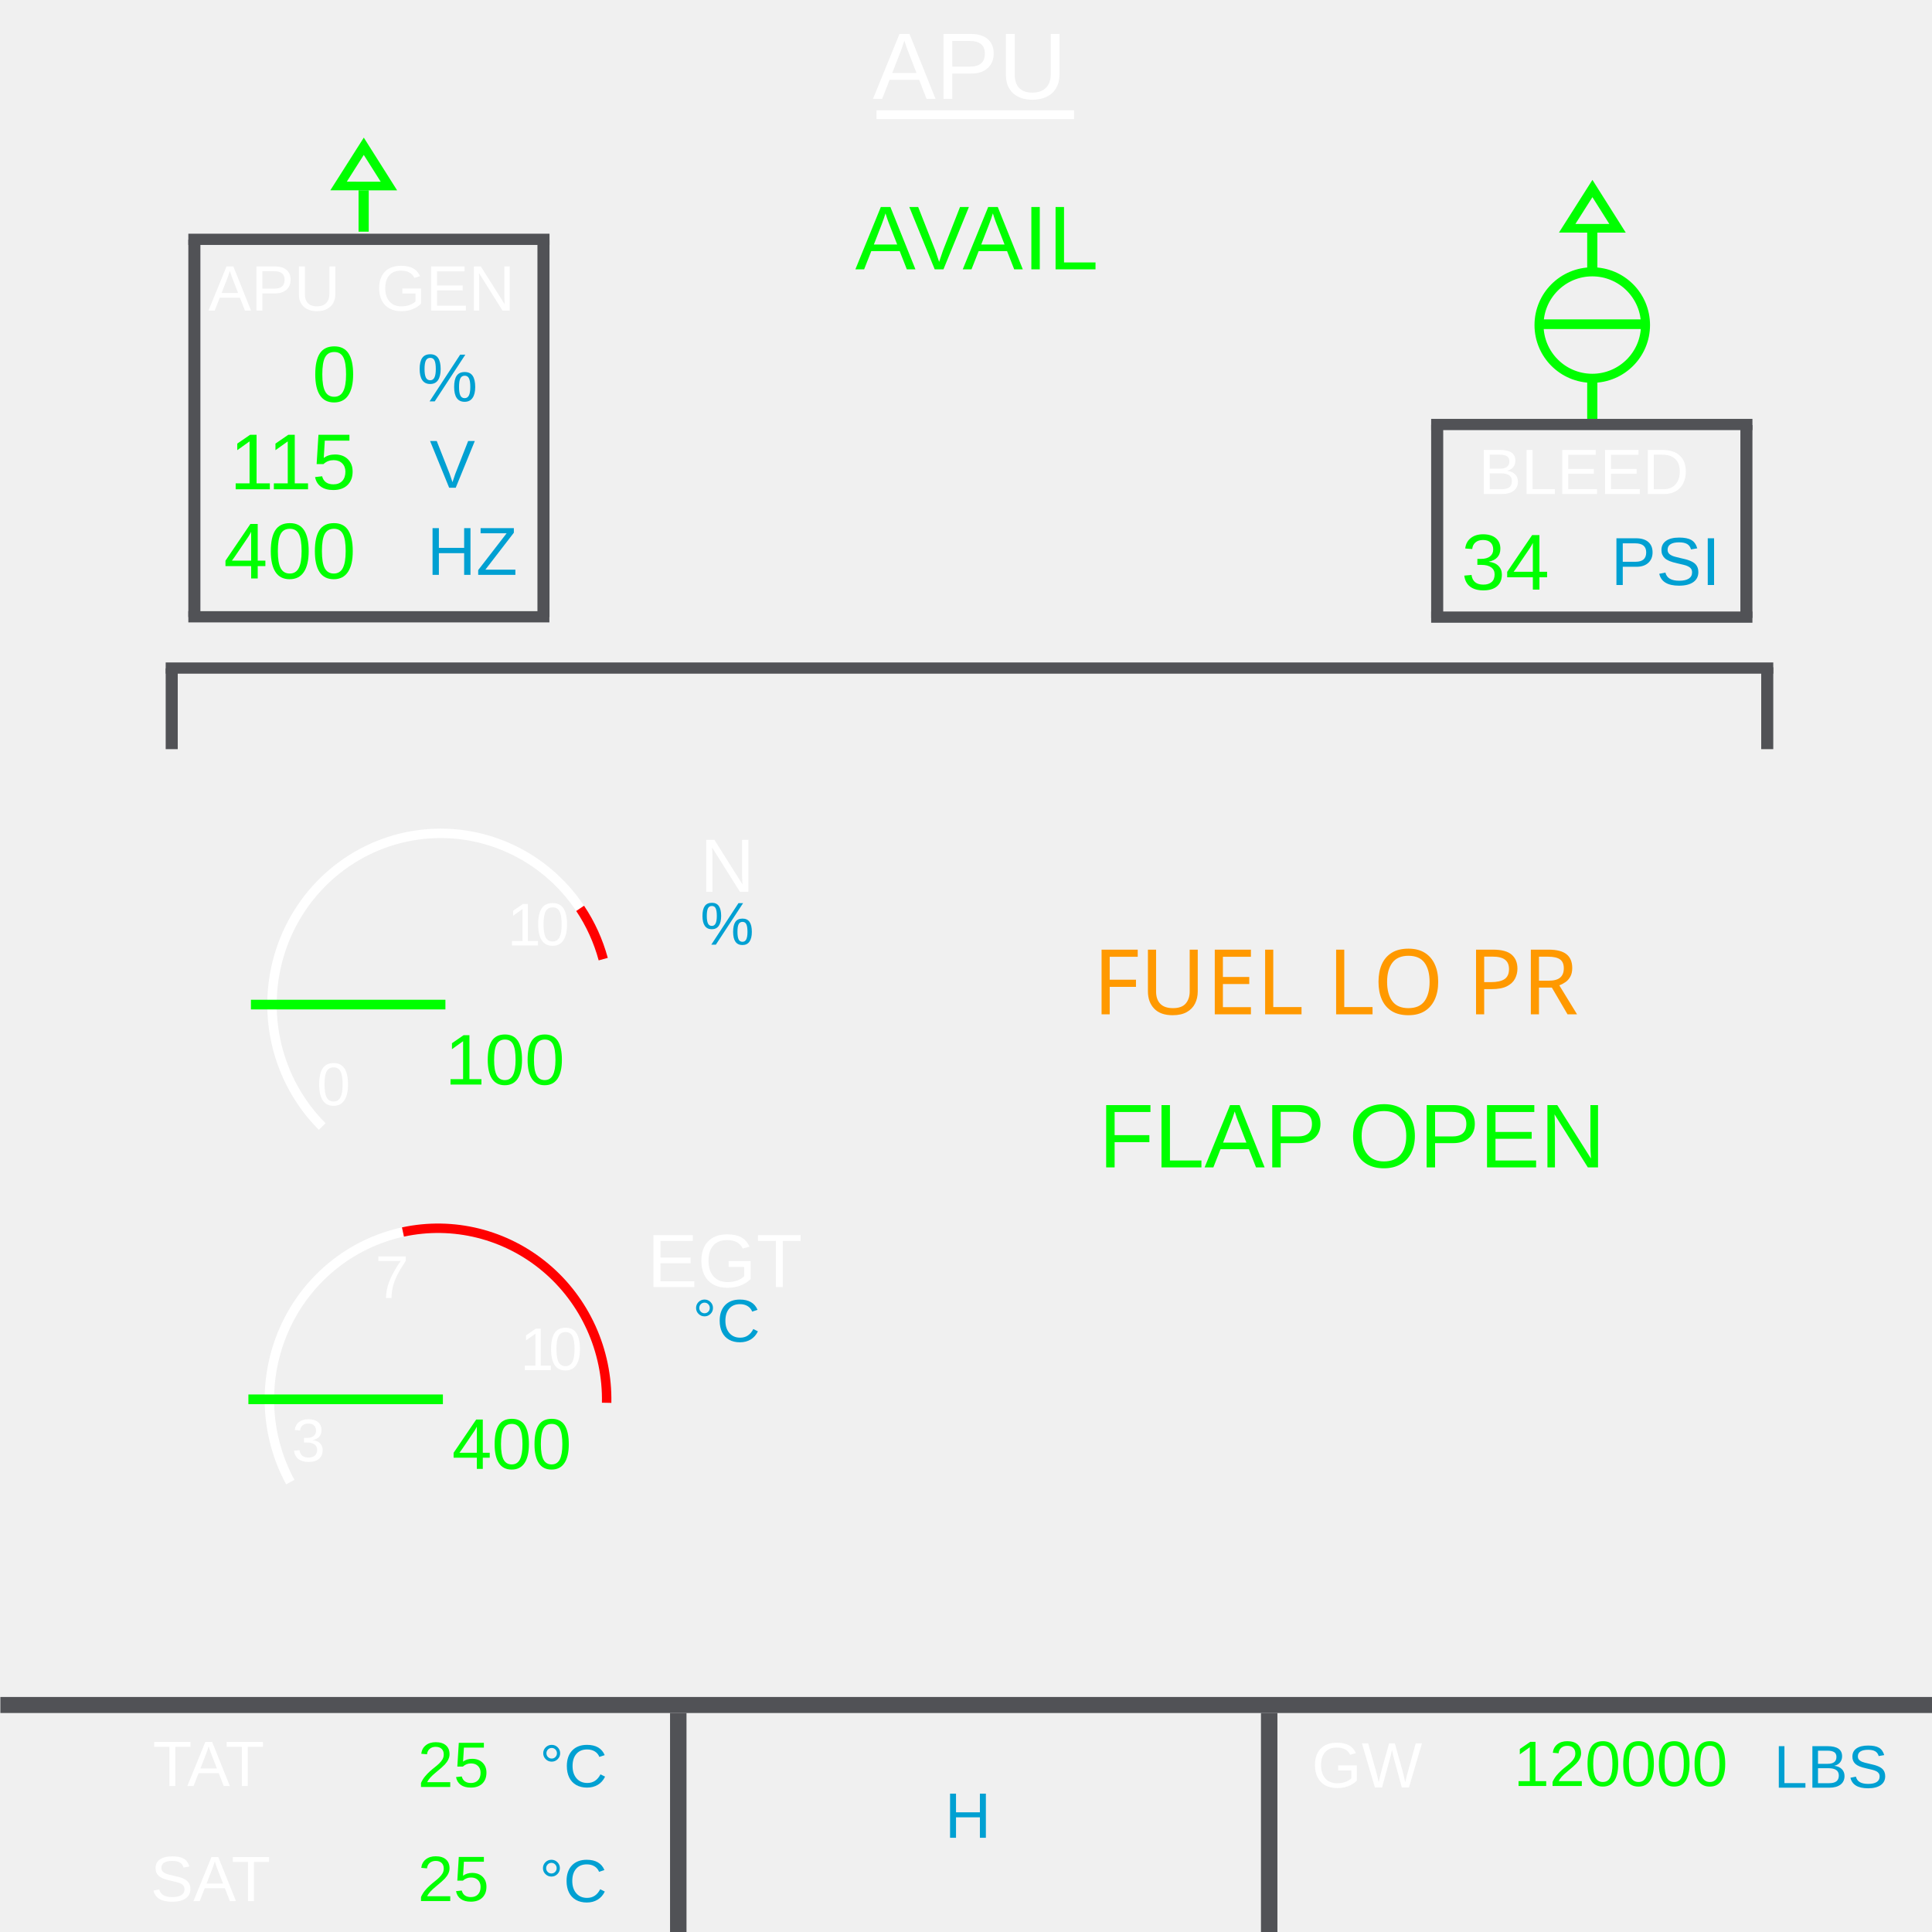
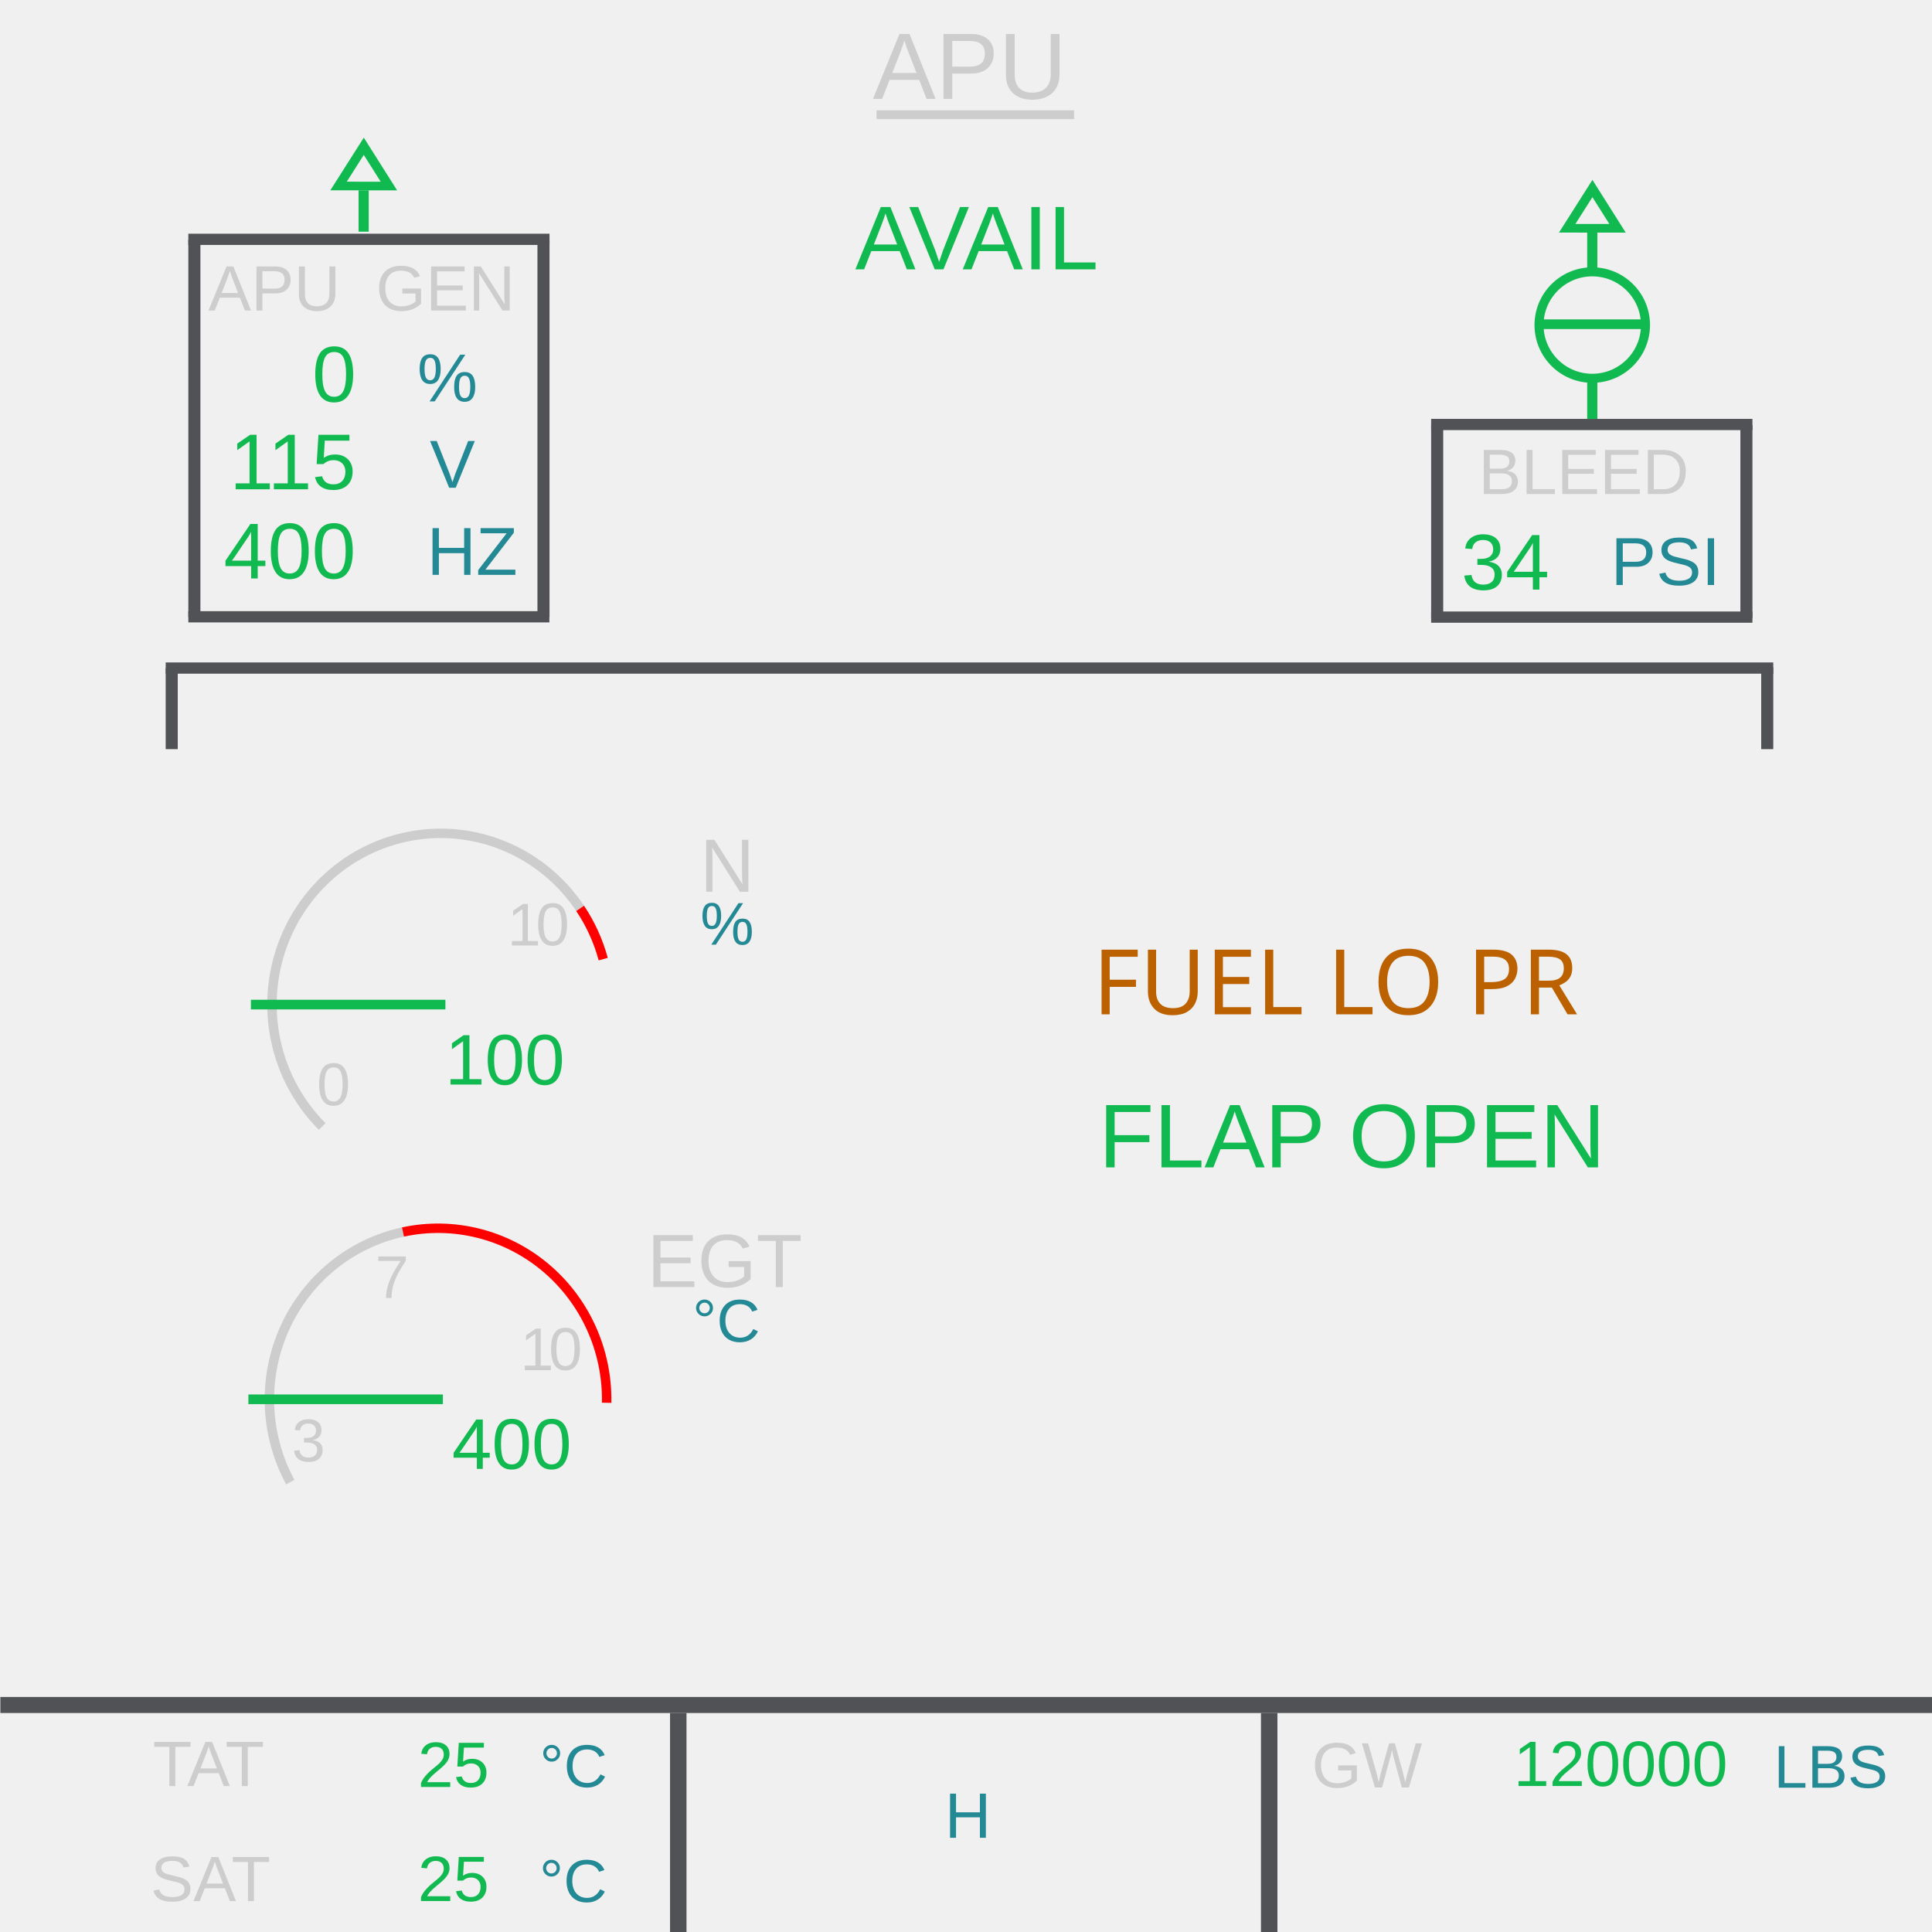
<svg xmlns="http://www.w3.org/2000/svg" width="1024pt" height="1024pt" viewBox="0 0 1024 1024" version="1.1" id="svg2">
  <defs id="defs373" />
  <g id="g913">
    <rect y="899.436" x="0.192" height="8.497" width="1023.902" id="rect3952" style="fill:#515256;fill-opacity:1" />
    <rect y="907.933" x="355.135" height="116.242" width="8.725" id="rect3956" style="fill:#515256;fill-opacity:1" />
    <rect y="907.921" x="668.334" height="116.242" width="8.725" id="rect3956-4" style="fill:#515256;fill-opacity:1" />
  </g>
-   <text xml:space="preserve" style="font-style:normal;font-weight:normal;line-height:0%;font-family:sans-serif;letter-spacing:0px;word-spacing:0px;fill:#00a0d2;fill-opacity:1;stroke:none;stroke-width:1px;stroke-linecap:butt;stroke-linejoin:miter;stroke-opacity:1" x="286.016" y="947.152" id="text6231">
-     <tspan id="tspan3726-1-4-5" x="286.016" y="947.152" style="font-style:normal;font-variant:normal;font-weight:normal;font-stretch:normal;font-size:32px;line-height:1.25;font-family:Arial;-inkscape-font-specification:Arial;fill:#00a0d2;fill-opacity:1">°C</tspan>
+   <text xml:space="preserve" style="font-style:normal;font-weight:normal;line-height:0%;font-family:sans-serif;letter-spacing:0px;word-spacing:0px;fill:#238995;fill-opacity:1;stroke:none;stroke-width:1px;stroke-linecap:butt;stroke-linejoin:miter;stroke-opacity:1" x="286.016" y="947.152" id="text6231">
+     <tspan id="tspan3726-1-4-5" x="286.016" y="947.152" style="font-style:normal;font-variant:normal;font-weight:normal;font-stretch:normal;font-size:32px;line-height:1.25;font-family:Arial;-inkscape-font-specification:Arial;fill:#238995;fill-opacity:1">°C</tspan>
  </text>
-   <text xml:space="preserve" style="font-style:normal;font-weight:normal;line-height:0%;font-family:sans-serif;letter-spacing:0px;word-spacing:0px;fill:#00a0d2;fill-opacity:1;stroke:none;stroke-width:1px;stroke-linecap:butt;stroke-linejoin:miter;stroke-opacity:1" x="500.752" y="974.065" id="text6232">
-     <tspan id="tspan3726-1-4-5-7" x="500.752" y="974.065" style="font-style:normal;font-variant:normal;font-weight:normal;font-stretch:normal;font-size:34px;line-height:1.25;font-family:Arial;-inkscape-font-specification:Arial;fill:#00a0d2;fill-opacity:1">H</tspan>
+   <text xml:space="preserve" style="font-style:normal;font-weight:normal;line-height:0%;font-family:sans-serif;letter-spacing:0px;word-spacing:0px;fill:#238995;fill-opacity:1;stroke:none;stroke-width:1px;stroke-linecap:butt;stroke-linejoin:miter;stroke-opacity:1" x="500.752" y="974.065" id="text6232">
+     <tspan id="tspan3726-1-4-5-7" x="500.752" y="974.065" style="font-style:normal;font-variant:normal;font-weight:normal;font-stretch:normal;font-size:34px;line-height:1.25;font-family:Arial;-inkscape-font-specification:Arial;fill:#238995;fill-opacity:1">H</tspan>
  </text>
-   <text xml:space="preserve" style="font-style:normal;font-weight:normal;line-height:0%;font-family:sans-serif;letter-spacing:0px;word-spacing:0px;fill:#00a0d2;fill-opacity:1;stroke:none;stroke-width:1px;stroke-linecap:butt;stroke-linejoin:miter;stroke-opacity:1" x="285.868" y="1008.058" id="text6233">
-     <tspan id="tspan3726-1-4-5-3" x="285.868" y="1008.058" style="font-style:normal;font-variant:normal;font-weight:normal;font-stretch:normal;font-size:32px;line-height:1.25;font-family:Arial;-inkscape-font-specification:Arial;fill:#00a0d2;fill-opacity:1">°C</tspan>
+   <text xml:space="preserve" style="font-style:normal;font-weight:normal;line-height:0%;font-family:sans-serif;letter-spacing:0px;word-spacing:0px;fill:#238995;fill-opacity:1;stroke:none;stroke-width:1px;stroke-linecap:butt;stroke-linejoin:miter;stroke-opacity:1" x="285.868" y="1008.058" id="text6233">
+     <tspan id="tspan3726-1-4-5-3" x="285.868" y="1008.058" style="font-style:normal;font-variant:normal;font-weight:normal;font-stretch:normal;font-size:32px;line-height:1.25;font-family:Arial;-inkscape-font-specification:Arial;fill:#238995;fill-opacity:1">°C</tspan>
  </text>
-   <text xml:space="preserve" style="font-style:normal;font-weight:normal;line-height:0%;font-family:sans-serif;letter-spacing:0px;word-spacing:0px;fill:#00a0d2;fill-opacity:1;stroke:none;stroke-width:1px;stroke-linecap:butt;stroke-linejoin:miter;stroke-opacity:1" x="940.18" y="947.521" id="text6234">
-     <tspan id="tspan3726-1-4-5-7-7" x="940.18" y="947.521" style="font-style:normal;font-variant:normal;font-weight:normal;font-stretch:normal;font-size:32px;line-height:1.25;font-family:Arial;-inkscape-font-specification:Arial;fill:#00a0d2;fill-opacity:1">LBS</tspan>
+   <text xml:space="preserve" style="font-style:normal;font-weight:normal;line-height:0%;font-family:sans-serif;letter-spacing:0px;word-spacing:0px;fill:#238995;fill-opacity:1;stroke:none;stroke-width:1px;stroke-linecap:butt;stroke-linejoin:miter;stroke-opacity:1" x="940.18" y="947.521" id="text6234">
+     <tspan id="tspan3726-1-4-5-7-7" x="940.18" y="947.521" style="font-style:normal;font-variant:normal;font-weight:normal;font-stretch:normal;font-size:32px;line-height:1.25;font-family:Arial;-inkscape-font-specification:Arial;fill:#238995;fill-opacity:1">LBS</tspan>
  </text>
  <text xml:space="preserve" style="font-style:normal;font-weight:normal;line-height:0%;font-family:sans-serif;letter-spacing:0px;word-spacing:0px;fill:#000000;fill-opacity:1;stroke:none;stroke-width:1px;stroke-linecap:butt;stroke-linejoin:miter;stroke-opacity:1" x="695.25" y="947.404" id="text3912">
-     <tspan id="tspan3914" x="695.25" y="947.404" style="font-style:normal;font-variant:normal;font-weight:normal;font-stretch:normal;font-size:34px;line-height:1.25;font-family:Arial;-inkscape-font-specification:Arial;fill:#ffffff">GW</tspan>
+     <tspan id="tspan3914" x="695.25" y="947.404" style="font-style:normal;font-variant:normal;font-weight:normal;font-stretch:normal;font-size:34px;line-height:1.25;font-family:Arial;-inkscape-font-specification:Arial;fill:#cecdce">GW</tspan>
  </text>
  <text xml:space="preserve" style="font-style:normal;font-weight:normal;line-height:0%;font-family:sans-serif;letter-spacing:0px;word-spacing:0px;fill:#000000;fill-opacity:1;stroke:none;stroke-width:1px;stroke-linecap:butt;stroke-linejoin:miter;stroke-opacity:1" x="80.976" y="946.652" id="text6235">
-     <tspan id="tspan3914-9" x="80.976" y="946.652" style="font-style:normal;font-variant:normal;font-weight:normal;font-stretch:normal;font-size:34px;line-height:1.25;font-family:Arial;-inkscape-font-specification:Arial;fill:#ffffff">TAT</tspan>
+     <tspan id="tspan3914-9" x="80.976" y="946.652" style="font-style:normal;font-variant:normal;font-weight:normal;font-stretch:normal;font-size:34px;line-height:1.25;font-family:Arial;-inkscape-font-specification:Arial;fill:#cecdce">TAT</tspan>
  </text>
  <text xml:space="preserve" style="font-style:normal;font-weight:normal;line-height:0%;font-family:sans-serif;letter-spacing:0px;word-spacing:0px;fill:#000000;fill-opacity:1;stroke:none;stroke-width:1px;stroke-linecap:butt;stroke-linejoin:miter;stroke-opacity:1" x="79.799" y="1007.647" id="text6236">
-     <tspan id="tspan3914-9-4" x="79.799" y="1007.647" style="font-style:normal;font-variant:normal;font-weight:normal;font-stretch:normal;font-size:34px;line-height:1.25;font-family:Arial;-inkscape-font-specification:Arial;fill:#ffffff">SAT</tspan>
+     <tspan id="tspan3914-9-4" x="79.799" y="1007.647" style="font-style:normal;font-variant:normal;font-weight:normal;font-stretch:normal;font-size:34px;line-height:1.25;font-family:Arial;-inkscape-font-specification:Arial;fill:#cecdce">SAT</tspan>
  </text>
  <text xml:space="preserve" style="font-style:normal;font-weight:normal;line-height:0%;font-family:sans-serif;text-align:end;letter-spacing:0px;word-spacing:0px;text-anchor:end;fill:#000000;fill-opacity:1;stroke:none;stroke-width:1px;stroke-linecap:butt;stroke-linejoin:miter;stroke-opacity:1" x="268.612" y="947.13" id="TAT">
-     <tspan id="tspan5151-5-7-1" x="268.612" y="947.13" style="font-style:normal;font-variant:normal;font-weight:normal;font-stretch:normal;font-size:34px;line-height:1.25;font-family:'Liberation Sans';-inkscape-font-specification:'Liberation Sans';text-align:end;text-anchor:end;fill:#00ff00">25</tspan>
+     <tspan id="tspan5151-5-7-1" x="268.612" y="947.13" style="font-style:normal;font-variant:normal;font-weight:normal;font-stretch:normal;font-size:34px;line-height:1.25;font-family:'Liberation Sans';-inkscape-font-specification:'Liberation Sans';text-align:end;text-anchor:end;fill:#11ba50">25</tspan>
  </text>
  <text xml:space="preserve" style="font-style:normal;font-weight:normal;line-height:0%;font-family:sans-serif;text-align:end;letter-spacing:0px;word-spacing:0px;text-anchor:end;fill:#000000;fill-opacity:1;stroke:none;stroke-width:1px;stroke-linecap:butt;stroke-linejoin:miter;stroke-opacity:1" x="268.612" y="1007.598" id="SAT">
-     <tspan id="tspan5151-5-7-1-0" x="268.612" y="1007.598" style="font-style:normal;font-variant:normal;font-weight:normal;font-stretch:normal;font-size:34px;line-height:1.25;font-family:'Liberation Sans';-inkscape-font-specification:'Liberation Sans';text-align:end;text-anchor:end;fill:#00ff00">25</tspan>
+     <tspan id="tspan5151-5-7-1-0" x="268.612" y="1007.598" style="font-style:normal;font-variant:normal;font-weight:normal;font-stretch:normal;font-size:34px;line-height:1.25;font-family:'Liberation Sans';-inkscape-font-specification:'Liberation Sans';text-align:end;text-anchor:end;fill:#11ba50">25</tspan>
  </text>
  <text xml:space="preserve" style="font-style:normal;font-weight:normal;line-height:0%;font-family:sans-serif;text-align:end;letter-spacing:0px;word-spacing:0px;text-anchor:end;fill:#000000;fill-opacity:1;stroke:none;stroke-width:1px;stroke-linecap:butt;stroke-linejoin:miter;stroke-opacity:1" x="925.09" y="946.6" id="GW">
-     <tspan id="tspan5151-5-7-1-9" x="925.09" y="946.6" style="font-style:normal;font-variant:normal;font-weight:normal;font-stretch:normal;font-size:34px;line-height:1.25;font-family:'Liberation Sans';-inkscape-font-specification:'Liberation Sans';text-align:end;text-anchor:end;fill:#00ff00">120000</tspan>
+     <tspan id="tspan5151-5-7-1-9" x="925.09" y="946.6" style="font-style:normal;font-variant:normal;font-weight:normal;font-stretch:normal;font-size:34px;line-height:1.25;font-family:'Liberation Sans';-inkscape-font-specification:'Liberation Sans';text-align:end;text-anchor:end;fill:#11ba50">120000</tspan>
  </text>
  <text xml:space="preserve" style="font-style:normal;font-weight:normal;line-height:0%;font-family:sans-serif;letter-spacing:0px;word-spacing:0px;fill:#000000;fill-opacity:1;stroke:none;stroke-width:1px;stroke-linecap:butt;stroke-linejoin:miter;stroke-opacity:1" x="518.692" y="52.393" id="PageTitleAPU">
-     <tspan id="tspan3716" x="518.692" y="52.393" style="font-style:normal;font-variant:normal;font-weight:normal;font-stretch:normal;font-size:50px;line-height:1.25;font-family:'Liberation Sans';-inkscape-font-specification:'Liberation Sans';text-align:center;text-anchor:middle;fill:#ffffff">APU</tspan>
+     <tspan id="tspan3716" x="518.692" y="52.393" style="font-style:normal;font-variant:normal;font-weight:normal;font-stretch:normal;font-size:50px;line-height:1.25;font-family:'Liberation Sans';-inkscape-font-specification:'Liberation Sans';text-align:center;text-anchor:middle;fill:#cecdce">APU</tspan>
  </text>
-   <rect style="fill:#ffffff;fill-opacity:1" id="PageTitleAPU2" width="104.695" height="4.678" x="464.575" y="58.461" />
+   <rect style="fill:#cecdce;fill-opacity:1" id="PageTitleAPU2" width="104.695" height="4.678" x="464.575" y="58.461" />
  <text xml:space="preserve" style="font-style:normal;font-weight:normal;line-height:0%;font-family:sans-serif;letter-spacing:0px;word-spacing:0px;fill:#000000;fill-opacity:1;stroke:none;stroke-width:1px;stroke-linecap:butt;stroke-linejoin:miter;stroke-opacity:1" x="196.372" y="164.61" id="APUGentext">
-     <tspan id="tspan3722" x="196.372" y="164.61" style="font-style:normal;font-variant:normal;font-weight:normal;font-stretch:normal;font-size:34px;line-height:1.25;font-family:'Liberation Sans';-inkscape-font-specification:'Liberation Sans';text-align:center;text-anchor:middle;fill:#ffffff">APU  GEN</tspan>
+     <tspan id="tspan3722" x="196.372" y="164.61" style="font-style:normal;font-variant:normal;font-weight:normal;font-stretch:normal;font-size:34px;line-height:1.25;font-family:'Liberation Sans';-inkscape-font-specification:'Liberation Sans';text-align:center;text-anchor:middle;fill:#cecdce">APU  GEN</tspan>
  </text>
-   <text xml:space="preserve" style="font-style:normal;font-weight:normal;line-height:0%;font-family:sans-serif;letter-spacing:0px;word-spacing:0px;fill:#00a0d2;fill-opacity:1;stroke:none;stroke-width:1px;stroke-linecap:butt;stroke-linejoin:miter;stroke-opacity:1" x="221.142" y="212.746" id="text3724">
-     <tspan id="tspan3726" x="221.142" y="212.746" style="font-style:normal;font-variant:normal;font-weight:normal;font-stretch:normal;font-size:36px;line-height:1.25;font-family:Arial;-inkscape-font-specification:Arial;fill:#00a0d2;fill-opacity:1">%</tspan>
+   <text xml:space="preserve" style="font-style:normal;font-weight:normal;line-height:0%;font-family:sans-serif;letter-spacing:0px;word-spacing:0px;fill:#238995;fill-opacity:1;stroke:none;stroke-width:1px;stroke-linecap:butt;stroke-linejoin:miter;stroke-opacity:1" x="221.142" y="212.746" id="text3724">
+     <tspan id="tspan3726" x="221.142" y="212.746" style="font-style:normal;font-variant:normal;font-weight:normal;font-stretch:normal;font-size:36px;line-height:1.25;font-family:Arial;-inkscape-font-specification:Arial;fill:#238995;fill-opacity:1">%</tspan>
  </text>
-   <text xml:space="preserve" style="font-style:normal;font-weight:normal;line-height:0%;font-family:sans-serif;letter-spacing:0px;word-spacing:0px;fill:#00a0d2;fill-opacity:1;stroke:none;stroke-width:1px;stroke-linecap:butt;stroke-linejoin:miter;stroke-opacity:1" x="227.796" y="258.512" id="text3728">
-     <tspan id="tspan3730" x="227.796" y="258.512" style="font-style:normal;font-variant:normal;font-weight:normal;font-stretch:normal;font-size:36px;line-height:1.25;font-family:Arial;-inkscape-font-specification:Arial;fill:#00a0d2;fill-opacity:1">V</tspan>
+   <text xml:space="preserve" style="font-style:normal;font-weight:normal;line-height:0%;font-family:sans-serif;letter-spacing:0px;word-spacing:0px;fill:#238995;fill-opacity:1;stroke:none;stroke-width:1px;stroke-linecap:butt;stroke-linejoin:miter;stroke-opacity:1" x="227.796" y="258.512" id="text3728">
+     <tspan id="tspan3730" x="227.796" y="258.512" style="font-style:normal;font-variant:normal;font-weight:normal;font-stretch:normal;font-size:36px;line-height:1.25;font-family:Arial;-inkscape-font-specification:Arial;fill:#238995;fill-opacity:1">V</tspan>
  </text>
-   <text xml:space="preserve" style="font-style:normal;font-weight:normal;line-height:0%;font-family:sans-serif;letter-spacing:0px;word-spacing:0px;fill:#00a0d2;fill-opacity:1;stroke:none;stroke-width:1px;stroke-linecap:butt;stroke-linejoin:miter;stroke-opacity:1" x="226.305" y="304.678" id="text3732">
-     <tspan id="tspan3734" x="226.305" y="304.678" style="font-style:normal;font-variant:normal;font-weight:normal;font-stretch:normal;font-size:36px;line-height:1.25;font-family:Arial;-inkscape-font-specification:Arial;fill:#00a0d2;fill-opacity:1">HZ</tspan>
+   <text xml:space="preserve" style="font-style:normal;font-weight:normal;line-height:0%;font-family:sans-serif;letter-spacing:0px;word-spacing:0px;fill:#238995;fill-opacity:1;stroke:none;stroke-width:1px;stroke-linecap:butt;stroke-linejoin:miter;stroke-opacity:1" x="226.305" y="304.678" id="text3732">
+     <tspan id="tspan3734" x="226.305" y="304.678" style="font-style:normal;font-variant:normal;font-weight:normal;font-stretch:normal;font-size:36px;line-height:1.25;font-family:Arial;-inkscape-font-specification:Arial;fill:#238995;fill-opacity:1">HZ</tspan>
  </text>
-   <text xml:space="preserve" style="font-style:normal;font-weight:normal;line-height:0%;font-family:sans-serif;letter-spacing:0px;word-spacing:0px;fill:#00a0d2;fill-opacity:1;stroke:none;stroke-width:1px;stroke-linecap:butt;stroke-linejoin:miter;stroke-opacity:1" x="371.18" y="500.702" id="text3724-2">
-     <tspan id="tspan3726-1" x="371.18" y="500.702" style="font-style:normal;font-variant:normal;font-weight:normal;font-stretch:normal;font-size:32px;line-height:1.25;font-family:'Liberation Sans';-inkscape-font-specification:'Liberation Sans';fill:#00a0d2;fill-opacity:1">%</tspan>
+   <text xml:space="preserve" style="font-style:normal;font-weight:normal;line-height:0%;font-family:sans-serif;letter-spacing:0px;word-spacing:0px;fill:#238995;fill-opacity:1;stroke:none;stroke-width:1px;stroke-linecap:butt;stroke-linejoin:miter;stroke-opacity:1" x="371.18" y="500.702" id="text3724-2">
+     <tspan id="tspan3726-1" x="371.18" y="500.702" style="font-style:normal;font-variant:normal;font-weight:normal;font-stretch:normal;font-size:32px;line-height:1.25;font-family:'Liberation Sans';-inkscape-font-specification:'Liberation Sans';fill:#238995;fill-opacity:1">%</tspan>
  </text>
  <text xml:space="preserve" style="font-style:normal;font-weight:normal;line-height:0%;font-family:sans-serif;letter-spacing:0px;word-spacing:0px;fill:#000000;fill-opacity:1;stroke:none;stroke-width:1px;stroke-linecap:butt;stroke-linejoin:miter;stroke-opacity:1" x="371.026" y="472.651" id="text3754">
-     <tspan id="tspan3756" x="371.026" y="472.651" style="font-style:normal;font-variant:normal;font-weight:normal;font-stretch:normal;font-size:40px;line-height:1.25;font-family:'Liberation Sans';-inkscape-font-specification:'Liberation Sans';fill:#ffffff">N</tspan>
+     <tspan id="tspan3756" x="371.026" y="472.651" style="font-style:normal;font-variant:normal;font-weight:normal;font-stretch:normal;font-size:40px;line-height:1.25;font-family:'Liberation Sans';-inkscape-font-specification:'Liberation Sans';fill:#cecdce">N</tspan>
  </text>
  <text xml:space="preserve" style="font-style:normal;font-weight:normal;line-height:0%;font-family:sans-serif;letter-spacing:0px;word-spacing:0px;fill:#000000;fill-opacity:1;stroke:none;stroke-width:1px;stroke-linecap:butt;stroke-linejoin:miter;stroke-opacity:1" x="343.047" y="682.175" id="text3754-8">
-     <tspan id="tspan3756-0" x="343.047" y="682.175" style="font-style:normal;font-variant:normal;font-weight:normal;font-stretch:normal;font-size:40px;line-height:1.25;font-family:'Liberation Sans';-inkscape-font-specification:'Liberation Sans';fill:#ffffff">EGT</tspan>
+     <tspan id="tspan3756-0" x="343.047" y="682.175" style="font-style:normal;font-variant:normal;font-weight:normal;font-stretch:normal;font-size:40px;line-height:1.25;font-family:'Liberation Sans';-inkscape-font-specification:'Liberation Sans';fill:#cecdce">EGT</tspan>
  </text>
-   <text xml:space="preserve" style="font-style:normal;font-weight:normal;line-height:0%;font-family:sans-serif;letter-spacing:0px;word-spacing:0px;fill:#00a0d2;fill-opacity:1;stroke:none;stroke-width:1px;stroke-linecap:butt;stroke-linejoin:miter;stroke-opacity:1" x="367.024" y="711.133" id="text3724-2-2-6-4-8">
-     <tspan id="tspan3726-1-4-5-3-5" x="367.024" y="711.133" style="font-style:normal;font-variant:normal;font-weight:normal;font-stretch:normal;font-size:32px;line-height:1.25;font-family:'Liberation Sans';-inkscape-font-specification:'Liberation Sans';fill:#00a0d2;fill-opacity:1">°C</tspan>
+   <text xml:space="preserve" style="font-style:normal;font-weight:normal;line-height:0%;font-family:sans-serif;letter-spacing:0px;word-spacing:0px;fill:#238995;fill-opacity:1;stroke:none;stroke-width:1px;stroke-linecap:butt;stroke-linejoin:miter;stroke-opacity:1" x="367.024" y="711.133" id="text3724-2-2-6-4-8">
+     <tspan id="tspan3726-1-4-5-3-5" x="367.024" y="711.133" style="font-style:normal;font-variant:normal;font-weight:normal;font-stretch:normal;font-size:32px;line-height:1.25;font-family:'Liberation Sans';-inkscape-font-specification:'Liberation Sans';fill:#238995;fill-opacity:1">°C</tspan>
  </text>
  <text xml:space="preserve" style="font-style:normal;font-weight:normal;line-height:0%;font-family:sans-serif;letter-spacing:0px;word-spacing:0px;fill:#000000;fill-opacity:1;stroke:none;stroke-width:1px;stroke-linecap:butt;stroke-linejoin:miter;stroke-opacity:1" x="844.077" y="261.855" id="text3720-7">
-     <tspan id="tspan3722-0" x="844.077" y="261.855" style="font-style:normal;font-variant:normal;font-weight:normal;font-stretch:normal;font-size:34px;line-height:1.25;font-family:'Liberation Sans';-inkscape-font-specification:'Liberation Sans';text-align:center;text-anchor:middle;fill:#ffffff">BLEED</tspan>
+     <tspan id="tspan3722-0" x="844.077" y="261.855" style="font-style:normal;font-variant:normal;font-weight:normal;font-stretch:normal;font-size:34px;line-height:1.25;font-family:'Liberation Sans';-inkscape-font-specification:'Liberation Sans';text-align:center;text-anchor:middle;fill:#cecdce">BLEED</tspan>
  </text>
-   <text xml:space="preserve" style="font-style:normal;font-weight:normal;line-height:0%;font-family:sans-serif;letter-spacing:0px;word-spacing:0px;fill:#00a0d2;fill-opacity:1;stroke:none;stroke-width:1px;stroke-linecap:butt;stroke-linejoin:miter;stroke-opacity:1" x="853.791" y="310.062" id="text3728-3">
-     <tspan id="tspan3730-0" x="853.791" y="310.062" style="font-style:normal;font-variant:normal;font-weight:normal;font-stretch:normal;font-size:36px;line-height:1.25;font-family:Arial;-inkscape-font-specification:Arial;fill:#00a0d2;fill-opacity:1">PSI</tspan>
+   <text xml:space="preserve" style="font-style:normal;font-weight:normal;line-height:0%;font-family:sans-serif;letter-spacing:0px;word-spacing:0px;fill:#238995;fill-opacity:1;stroke:none;stroke-width:1px;stroke-linecap:butt;stroke-linejoin:miter;stroke-opacity:1" x="853.791" y="310.062" id="text3728-3">
+     <tspan id="tspan3730-0" x="853.791" y="310.062" style="font-style:normal;font-variant:normal;font-weight:normal;font-stretch:normal;font-size:36px;line-height:1.25;font-family:Arial;-inkscape-font-specification:Arial;fill:#238995;fill-opacity:1">PSI</tspan>
  </text>
  <text xml:space="preserve" style="font-style:normal;font-weight:normal;line-height:0%;font-family:sans-serif;letter-spacing:0px;word-spacing:0px;fill:#000000;fill-opacity:1;stroke:none;stroke-width:1px;stroke-linecap:butt;stroke-linejoin:miter;stroke-opacity:1" x="268.903" y="501.143" id="text3754-1">
-     <tspan id="tspan3756-4" x="268.903" y="501.143" style="font-style:normal;font-variant:normal;font-weight:normal;font-stretch:normal;font-size:32px;line-height:1.25;font-family:'Liberation Sans';-inkscape-font-specification:'Liberation Sans';letter-spacing:0px;word-spacing:0px;fill:#ffffff" dx="0" dy="0">1</tspan>
+     <tspan id="tspan3756-4" x="268.903" y="501.143" style="font-style:normal;font-variant:normal;font-weight:normal;font-stretch:normal;font-size:32px;line-height:1.25;font-family:'Liberation Sans';-inkscape-font-specification:'Liberation Sans';letter-spacing:0px;word-spacing:0px;fill:#cecdce" dx="0" dy="0">1</tspan>
  </text>
  <text xml:space="preserve" style="font-style:normal;font-weight:normal;line-height:0%;font-family:sans-serif;letter-spacing:0px;word-spacing:0px;fill:#000000;fill-opacity:1;stroke:none;stroke-width:1px;stroke-linecap:butt;stroke-linejoin:miter;stroke-opacity:1" x="283.997" y="501" id="text3754-1-3">
-     <tspan id="tspan3756-4-2" x="283.997" y="501" style="font-style:normal;font-variant:normal;font-weight:normal;font-stretch:normal;font-size:32px;line-height:1.25;font-family:'Liberation Sans';-inkscape-font-specification:'Liberation Sans';letter-spacing:0px;word-spacing:0px;fill:#ffffff">0</tspan>
+     <tspan id="tspan3756-4-2" x="283.997" y="501" style="font-style:normal;font-variant:normal;font-weight:normal;font-stretch:normal;font-size:32px;line-height:1.25;font-family:'Liberation Sans';-inkscape-font-specification:'Liberation Sans';letter-spacing:0px;word-spacing:0px;fill:#cecdce">0</tspan>
  </text>
  <text xml:space="preserve" style="font-style:normal;font-weight:normal;line-height:0%;font-family:sans-serif;letter-spacing:0px;word-spacing:0px;fill:#000000;fill-opacity:1;stroke:none;stroke-width:1px;stroke-linecap:butt;stroke-linejoin:miter;stroke-opacity:1" x="275.736" y="726.214" id="text3754-1-9">
-     <tspan id="tspan3756-4-24" x="275.736" y="726.214" style="font-style:normal;font-variant:normal;font-weight:normal;font-stretch:normal;font-size:32px;line-height:1.25;font-family:'Liberation Sans';-inkscape-font-specification:'Liberation Sans';letter-spacing:0px;word-spacing:0px;fill:#ffffff" dx="0" dy="0">1</tspan>
+     <tspan id="tspan3756-4-24" x="275.736" y="726.214" style="font-style:normal;font-variant:normal;font-weight:normal;font-stretch:normal;font-size:32px;line-height:1.25;font-family:'Liberation Sans';-inkscape-font-specification:'Liberation Sans';letter-spacing:0px;word-spacing:0px;fill:#cecdce" dx="0" dy="0">1</tspan>
  </text>
  <text xml:space="preserve" style="font-style:normal;font-weight:normal;line-height:0%;font-family:sans-serif;letter-spacing:0px;word-spacing:0px;fill:#000000;fill-opacity:1;stroke:none;stroke-width:1px;stroke-linecap:butt;stroke-linejoin:miter;stroke-opacity:1" x="290.83" y="726.071" id="text3754-1-3-8">
-     <tspan id="tspan3756-4-2-3" x="290.83" y="726.071" style="font-style:normal;font-variant:normal;font-weight:normal;font-stretch:normal;font-size:32px;line-height:1.25;font-family:'Liberation Sans';-inkscape-font-specification:'Liberation Sans';letter-spacing:0px;word-spacing:0px;fill:#ffffff">0</tspan>
+     <tspan id="tspan3756-4-2-3" x="290.83" y="726.071" style="font-style:normal;font-variant:normal;font-weight:normal;font-stretch:normal;font-size:32px;line-height:1.25;font-family:'Liberation Sans';-inkscape-font-specification:'Liberation Sans';letter-spacing:0px;word-spacing:0px;fill:#cecdce">0</tspan>
  </text>
  <text xml:space="preserve" style="font-style:normal;font-weight:normal;line-height:0%;font-family:sans-serif;letter-spacing:0px;word-spacing:0px;fill:#000000;fill-opacity:1;stroke:none;stroke-width:1px;stroke-linecap:butt;stroke-linejoin:miter;stroke-opacity:1" x="198.888" y="687.966" id="text3754-1-9-2">
-     <tspan id="tspan3756-4-24-6" x="198.888" y="687.966" style="font-style:normal;font-variant:normal;font-weight:normal;font-stretch:normal;font-size:32px;line-height:1.25;font-family:'Liberation Sans';-inkscape-font-specification:'Liberation Sans';letter-spacing:0px;word-spacing:0px;fill:#ffffff">7</tspan>
+     <tspan id="tspan3756-4-24-6" x="198.888" y="687.966" style="font-style:normal;font-variant:normal;font-weight:normal;font-stretch:normal;font-size:32px;line-height:1.25;font-family:'Liberation Sans';-inkscape-font-specification:'Liberation Sans';letter-spacing:0px;word-spacing:0px;fill:#cecdce">7</tspan>
  </text>
  <text xml:space="preserve" style="font-style:normal;font-weight:normal;line-height:0%;font-family:sans-serif;letter-spacing:0px;word-spacing:0px;fill:#000000;fill-opacity:1;stroke:none;stroke-width:1px;stroke-linecap:butt;stroke-linejoin:miter;stroke-opacity:1" x="167.909" y="585.8" id="text3754-1-3-4">
-     <tspan id="tspan3756-4-2-9" x="167.909" y="585.8" style="font-style:normal;font-variant:normal;font-weight:normal;font-stretch:normal;font-size:32px;line-height:1.25;font-family:'Liberation Sans';-inkscape-font-specification:'Liberation Sans';letter-spacing:0px;word-spacing:0px;fill:#ffffff">0</tspan>
+     <tspan id="tspan3756-4-2-9" x="167.909" y="585.8" style="font-style:normal;font-variant:normal;font-weight:normal;font-stretch:normal;font-size:32px;line-height:1.25;font-family:'Liberation Sans';-inkscape-font-specification:'Liberation Sans';letter-spacing:0px;word-spacing:0px;fill:#cecdce">0</tspan>
  </text>
  <text xml:space="preserve" style="font-style:normal;font-weight:normal;line-height:0%;font-family:sans-serif;letter-spacing:0px;word-spacing:0px;fill:#000000;fill-opacity:1;stroke:none;stroke-width:1px;stroke-linecap:butt;stroke-linejoin:miter;stroke-opacity:1" x="154.62" y="774.555" id="text3754-1-9-2-1">
-     <tspan id="tspan3756-4-24-6-8" x="154.62" y="774.555" style="font-style:normal;font-variant:normal;font-weight:normal;font-stretch:normal;font-size:32px;line-height:1.25;font-family:'Liberation Sans';-inkscape-font-specification:'Liberation Sans';letter-spacing:0px;word-spacing:0px;fill:#ffffff">3</tspan>
+     <tspan id="tspan3756-4-24-6-8" x="154.62" y="774.555" style="font-style:normal;font-variant:normal;font-weight:normal;font-stretch:normal;font-size:32px;line-height:1.25;font-family:'Liberation Sans';-inkscape-font-specification:'Liberation Sans';letter-spacing:0px;word-spacing:0px;fill:#cecdce">3</tspan>
  </text>
  <g id="g3449">
    <rect y="351.112" x="87.817" height="5.951" width="852.052" id="rect3952-8" style="fill:#515256;fill-opacity:1" />
    <rect y="354.228" x="87.819" height="42.838" width="6.392" id="rect3956-8" style="fill:#515256;fill-opacity:1" />
    <rect y="353.664" x="933.476" height="43.404" width="6.392" id="rect3956-8-6" style="fill:#515256;fill-opacity:1" />
  </g>
  <g id="APUGenbox">
    <rect y="123.871" x="99.824" height="5.954" width="191.428" id="rect3952-8-5" style="fill:#515256;fill-opacity:1" />
    <rect y="126.99" x="99.826" height="200.064" width="6.392" id="rect3956-8-3" style="fill:#515256;fill-opacity:1" />
    <rect y="323.936" x="99.825" height="5.954" width="191.363" id="rect3952-8-5-7" style="fill:#515256;fill-opacity:1" />
    <rect y="127.277" x="284.86" height="199.781" width="6.392" id="rect3956-8-3-3" style="fill:#515256;fill-opacity:1" />
  </g>
-   <path style="fill:none;fill-opacity:1;stroke:#ffffff;stroke-width:5;stroke-linecap:butt;stroke-linejoin:miter;stroke-miterlimit:4;stroke-dasharray:none;stroke-opacity:1" d="m 170.769,597.074 c -24.221,-24.267 -32.775,-60.393 -22.065,-93.189 10.71,-32.796 38.825,-56.574 72.525,-61.334 33.7,-4.761 67.139,10.321 86.256,38.903" id="APUN-scale" />
+   <path style="fill:none;fill-opacity:1;stroke:#cecdce;stroke-width:5;stroke-linecap:butt;stroke-linejoin:miter;stroke-miterlimit:4;stroke-dasharray:none;stroke-opacity:1" d="m 170.769,597.074 c -24.221,-24.267 -32.775,-60.393 -22.065,-93.189 10.71,-32.796 38.825,-56.574 72.525,-61.334 33.7,-4.761 67.139,10.321 86.256,38.903" id="APUN-scale" />
  <path style="fill:none;fill-opacity:1;stroke:#ff0000;stroke-width:5;stroke-linecap:butt;stroke-linejoin:miter;stroke-miterlimit:4;stroke-dasharray:none;stroke-opacity:1" d="m 307.481,481.446 c 5.505,8.229 9.641,17.321 12.242,26.913" id="APUN-scale2" />
-   <path style="fill:none;fill-opacity:1;stroke:#ffffff;stroke-width:5;stroke-linecap:butt;stroke-linejoin:miter;stroke-miterlimit:4;stroke-dasharray:none;stroke-opacity:1" d="m 153.859,785.546 c -13.641,-25.167 -14.745,-55.407 -2.977,-81.531 11.768,-26.124 35.019,-45.049 62.688,-51.026" id="APUEGT-scale" />
+   <path style="fill:none;fill-opacity:1;stroke:#cecdce;stroke-width:5;stroke-linecap:butt;stroke-linejoin:miter;stroke-miterlimit:4;stroke-dasharray:none;stroke-opacity:1" d="m 153.859,785.546 c -13.641,-25.167 -14.745,-55.407 -2.977,-81.531 11.768,-26.124 35.019,-45.049 62.688,-51.026" id="APUEGT-scale" />
  <path style="fill:none;fill-opacity:1;stroke:#ff0000;stroke-width:5;stroke-linecap:butt;stroke-linejoin:miter;stroke-miterlimit:4;stroke-dasharray:none;stroke-opacity:1" d="m 213.579,652.988 c 26.671,-5.758 54.472,1.162 75.498,18.793 21.026,17.631 32.978,44.044 32.457,71.729" id="APUEGT-scale2" />
  <g id="g3454">
    <rect y="222.016" x="758.542" height="5.954" width="170.285" id="rect3952-8-5-74" style="fill:#515256;fill-opacity:1" />
    <rect y="225.134" x="758.544" height="102.393" width="6.392" id="rect3956-8-3-4" style="fill:#515256;fill-opacity:1" />
    <rect y="324.107" x="758.541" height="5.954" width="170.282" id="rect3952-8-5-7-2" style="fill:#515256;fill-opacity:1" />
    <rect y="225.281" x="922.437" height="102.249" width="6.392" id="rect3956-8-3-3-6" style="fill:#515256;fill-opacity:1" />
  </g>
-   <rect style="fill:#00ff00;fill-opacity:1;stroke:none;stroke-width:1;stroke-linecap:butt;stroke-linejoin:miter;stroke-miterlimit:4;stroke-dasharray:none;stroke-opacity:1" id="rect5105" width="5.396" height="21.92" x="841.241" y="200.075" />
+   <rect style="fill:#11ba50;fill-opacity:1;stroke:none;stroke-width:1;stroke-linecap:butt;stroke-linejoin:miter;stroke-miterlimit:4;stroke-dasharray:none;stroke-opacity:1" id="rect5105" width="5.396" height="21.92" x="841.241" y="200.075" />
  <g id="APUBleedValve">
-     <path id="path5107" d="m 872.146,172.29 c 0,15.582 -12.632,28.214 -28.214,28.214 -15.582,0 -28.214,-12.632 -28.214,-28.214 0,-15.582 12.632,-28.214 28.214,-28.214 15.582,0 28.214,12.632 28.214,28.214 z" style="fill:none;fill-opacity:1;stroke:#00ff00;stroke-width:4.8;stroke-linecap:butt;stroke-linejoin:miter;stroke-miterlimit:4;stroke-dasharray:none;stroke-opacity:1" />
-     <rect y="169.283" x="817.613" height="5.12" width="53.196" id="rect5105-2" style="fill:#00ff00;fill-opacity:1;stroke:none;stroke-width:1;stroke-linecap:butt;stroke-linejoin:miter;stroke-miterlimit:4;stroke-dasharray:none;stroke-opacity:1" />
+     <path id="path5107" d="m 872.146,172.29 c 0,15.582 -12.632,28.214 -28.214,28.214 -15.582,0 -28.214,-12.632 -28.214,-28.214 0,-15.582 12.632,-28.214 28.214,-28.214 15.582,0 28.214,12.632 28.214,28.214 z" style="fill:none;fill-opacity:1;stroke:#11ba50;stroke-width:4.8;stroke-linecap:butt;stroke-linejoin:miter;stroke-miterlimit:4;stroke-dasharray:none;stroke-opacity:1" />
+     <rect y="169.283" x="817.613" height="5.12" width="53.196" id="rect5105-2" style="fill:#11ba50;fill-opacity:1;stroke:none;stroke-width:1;stroke-linecap:butt;stroke-linejoin:miter;stroke-miterlimit:4;stroke-dasharray:none;stroke-opacity:1" />
  </g>
  <g id="APUBleedOnline">
-     <rect style="fill:#00ff00;fill-opacity:1;stroke:none;stroke-width:1;stroke-linecap:butt;stroke-linejoin:miter;stroke-miterlimit:4;stroke-dasharray:none;stroke-opacity:1" id="use5139" width="5.396" height="21.92" x="841.241" y="123.275" />
-     <path transform="matrix(1.070229,0,0,0.9755722,-0.2069507,6.732656)" d="m 776.33,117.107 12.494,-21.585 12.446,21.612 z" id="path5145" style="fill:none;fill-opacity:1;stroke:#00ff00;stroke-width:4.698;stroke-linecap:butt;stroke-linejoin:miter;stroke-miterlimit:4;stroke-dasharray:none;stroke-opacity:1" />
+     <rect style="fill:#11ba50;fill-opacity:1;stroke:none;stroke-width:1;stroke-linecap:butt;stroke-linejoin:miter;stroke-miterlimit:4;stroke-dasharray:none;stroke-opacity:1" id="use5139" width="5.396" height="21.92" x="841.241" y="123.275" />
+     <path transform="matrix(1.070229,0,0,0.9755722,-0.2069507,6.732656)" d="m 776.33,117.107 12.494,-21.585 12.446,21.612 z" id="path5145" style="fill:none;fill-opacity:1;stroke:#11ba50;stroke-width:4.698;stroke-linecap:butt;stroke-linejoin:miter;stroke-miterlimit:4;stroke-dasharray:none;stroke-opacity:1" />
  </g>
  <text xml:space="preserve" style="font-style:normal;font-weight:normal;line-height:0%;font-family:sans-serif;letter-spacing:0px;word-spacing:0px;fill:#000000;fill-opacity:1;stroke:none;stroke-width:1px;stroke-linecap:butt;stroke-linejoin:miter;stroke-opacity:1" x="198.17" y="212.904" id="APUGenLoad">
-     <tspan id="tspan5151" x="198.17" y="212.904" style="font-style:normal;font-variant:normal;font-weight:normal;font-stretch:normal;font-size:42px;line-height:1.25;font-family:'Liberation Sans';-inkscape-font-specification:'Liberation Sans';text-align:end;text-anchor:end;fill:#00ff00">0</tspan>
+     <tspan id="tspan5151" x="198.17" y="212.904" style="font-style:normal;font-variant:normal;font-weight:normal;font-stretch:normal;font-size:42px;line-height:1.25;font-family:'Liberation Sans';-inkscape-font-specification:'Liberation Sans';text-align:end;text-anchor:end;fill:#11ba50">0</tspan>
  </text>
  <text xml:space="preserve" style="font-style:normal;font-weight:normal;line-height:0%;font-family:sans-serif;text-align:end;letter-spacing:0px;word-spacing:0px;text-anchor:end;fill:#000000;fill-opacity:1;stroke:none;stroke-width:1px;stroke-linecap:butt;stroke-linejoin:miter;stroke-opacity:1" x="198.027" y="259.319" id="APUGenVolt">
-     <tspan id="tspan5151-0" x="198.027" y="259.319" style="font-style:normal;font-variant:normal;font-weight:normal;font-stretch:normal;font-size:42px;line-height:1.25;font-family:'Liberation Sans';-inkscape-font-specification:'Liberation Sans';text-align:end;text-anchor:end;fill:#00ff00">115</tspan>
+     <tspan id="tspan5151-0" x="198.027" y="259.319" style="font-style:normal;font-variant:normal;font-weight:normal;font-stretch:normal;font-size:42px;line-height:1.25;font-family:'Liberation Sans';-inkscape-font-specification:'Liberation Sans';text-align:end;text-anchor:end;fill:#11ba50">115</tspan>
  </text>
  <text xml:space="preserve" style="font-style:normal;font-weight:normal;line-height:0%;font-family:sans-serif;text-align:end;letter-spacing:0px;word-spacing:0px;text-anchor:end;fill:#000000;fill-opacity:1;stroke:none;stroke-width:1px;stroke-linecap:butt;stroke-linejoin:miter;stroke-opacity:1" x="197.966" y="306.594" id="APUGenHz">
-     <tspan id="tspan5151-0-2" x="197.966" y="306.594" style="font-style:normal;font-variant:normal;font-weight:normal;font-stretch:normal;font-size:42px;line-height:1.25;font-family:'Liberation Sans';-inkscape-font-specification:'Liberation Sans';text-align:end;text-anchor:end;fill:#00ff00">400</tspan>
+     <tspan id="tspan5151-0-2" x="197.966" y="306.594" style="font-style:normal;font-variant:normal;font-weight:normal;font-stretch:normal;font-size:42px;line-height:1.25;font-family:'Liberation Sans';-inkscape-font-specification:'Liberation Sans';text-align:end;text-anchor:end;fill:#11ba50">400</tspan>
  </text>
  <text xml:space="preserve" style="font-style:normal;font-weight:normal;line-height:0%;font-family:sans-serif;letter-spacing:0px;word-spacing:0px;fill:#000000;fill-opacity:1;stroke:none;stroke-width:1px;stroke-linecap:butt;stroke-linejoin:miter;stroke-opacity:1" x="453.277" y="142.751" id="APUAvail">
-     <tspan x="453.277" y="142.751" style="font-style:normal;font-variant:normal;font-weight:normal;font-stretch:normal;font-size:48px;line-height:1.25;font-family:'Liberation Sans';-inkscape-font-specification:'Liberation Sans';fill:#00ff00" id="tspan5227-3">AVAIL</tspan>
+     <tspan x="453.277" y="142.751" style="font-style:normal;font-variant:normal;font-weight:normal;font-stretch:normal;font-size:48px;line-height:1.25;font-family:'Liberation Sans';-inkscape-font-specification:'Liberation Sans';fill:#11ba50" id="tspan5227-3">AVAIL</tspan>
  </text>
  <text xml:space="preserve" style="font-style:normal;font-weight:normal;line-height:0%;font-family:sans-serif;letter-spacing:0px;word-spacing:0px;fill:#000000;fill-opacity:1;stroke:none;stroke-width:1px;stroke-linecap:butt;stroke-linejoin:miter;stroke-opacity:1" x="582.352" y="618.751" id="APUFlapOpen">
-     <tspan x="582.352" y="618.751" style="font-style:normal;font-variant:normal;font-weight:normal;font-stretch:normal;font-size:48px;line-height:1.25;font-family:'Liberation Sans';-inkscape-font-specification:'Liberation Sans';fill:#00ff00" id="tspan5227-3-2">FLAP OPEN</tspan>
+     <tspan x="582.352" y="618.751" style="font-style:normal;font-variant:normal;font-weight:normal;font-stretch:normal;font-size:48px;line-height:1.25;font-family:'Liberation Sans';-inkscape-font-specification:'Liberation Sans';fill:#11ba50" id="tspan5227-3-2">FLAP OPEN</tspan>
  </text>
  <text xml:space="preserve" style="font-style:normal;font-weight:normal;line-height:0%;font-family:sans-serif;text-align:end;letter-spacing:0px;word-spacing:0px;text-anchor:end;fill:#000000;fill-opacity:1;stroke:none;stroke-width:1px;stroke-linecap:butt;stroke-linejoin:miter;stroke-opacity:1" x="308.653" y="574.822" id="APUN">
-     <tspan id="tspan5151-5" x="308.653" y="574.822" style="font-style:normal;font-variant:normal;font-weight:normal;font-stretch:normal;font-size:38px;line-height:1.25;font-family:'Liberation Sans';-inkscape-font-specification:'Liberation Sans';text-align:end;text-anchor:end;fill:#00ff00">100</tspan>
+     <tspan id="tspan5151-5" x="308.653" y="574.822" style="font-style:normal;font-variant:normal;font-weight:normal;font-stretch:normal;font-size:38px;line-height:1.25;font-family:'Liberation Sans';-inkscape-font-specification:'Liberation Sans';text-align:end;text-anchor:end;fill:#11ba50">100</tspan>
  </text>
  <text xml:space="preserve" style="font-style:normal;font-weight:normal;line-height:0%;font-family:sans-serif;text-align:end;letter-spacing:0px;word-spacing:0px;text-anchor:end;fill:#000000;fill-opacity:1;stroke:none;stroke-width:1px;stroke-linecap:butt;stroke-linejoin:miter;stroke-opacity:1" x="312.309" y="778.532" id="APUEGT">
-     <tspan id="tspan5151-5-7" x="312.309" y="778.532" style="font-style:normal;font-variant:normal;font-weight:normal;font-stretch:normal;font-size:38px;line-height:1.25;font-family:'Liberation Sans';-inkscape-font-specification:'Liberation Sans';text-align:end;text-anchor:end;fill:#00ff00">400</tspan>
+     <tspan id="tspan5151-5-7" x="312.309" y="778.532" style="font-style:normal;font-variant:normal;font-weight:normal;font-stretch:normal;font-size:38px;line-height:1.25;font-family:'Liberation Sans';-inkscape-font-specification:'Liberation Sans';text-align:end;text-anchor:end;fill:#11ba50">400</tspan>
  </text>
-   <rect style="fill:#00ff00;fill-opacity:1;stroke:none;stroke-width:1;stroke-linecap:butt;stroke-linejoin:miter;stroke-miterlimit:4;stroke-dasharray:none;stroke-opacity:1" id="APUN-needle" width="103.09" height="5.12" x="132.987" y="529.894" />
-   <rect y="739.102" x="131.656" height="5.12" width="103.09" id="APUEGT-needle" style="fill:#00ff00;fill-opacity:1;stroke:none;stroke-width:1;stroke-linecap:butt;stroke-linejoin:miter;stroke-miterlimit:4;stroke-dasharray:none;stroke-opacity:1" />
+   <rect style="fill:#11ba50;fill-opacity:1;stroke:none;stroke-width:1;stroke-linecap:butt;stroke-linejoin:miter;stroke-miterlimit:4;stroke-dasharray:none;stroke-opacity:1" id="APUN-needle" width="103.09" height="5.12" x="132.987" y="529.894" />
+   <rect y="739.102" x="131.656" height="5.12" width="103.09" id="APUEGT-needle" style="fill:#11ba50;fill-opacity:1;stroke:none;stroke-width:1;stroke-linecap:butt;stroke-linejoin:miter;stroke-miterlimit:4;stroke-dasharray:none;stroke-opacity:1" />
  <text xml:space="preserve" style="font-style:normal;font-weight:normal;line-height:0%;font-family:sans-serif;text-align:end;letter-spacing:0px;word-spacing:0px;text-anchor:end;fill:#000000;fill-opacity:1;stroke:none;stroke-width:1px;stroke-linecap:butt;stroke-linejoin:miter;stroke-opacity:1" x="830.584" y="312.504" id="APUBleedPSI">
-     <tspan id="tspan5151-3" x="830.584" y="312.504" style="font-style:normal;font-variant:normal;font-weight:normal;font-stretch:normal;font-size:42px;line-height:1.25;font-family:'Liberation Sans';-inkscape-font-specification:'Liberation Sans';text-align:end;text-anchor:end;fill:#00ff00">34</tspan>
+     <tspan id="tspan5151-3" x="830.584" y="312.504" style="font-style:normal;font-variant:normal;font-weight:normal;font-stretch:normal;font-size:42px;line-height:1.25;font-family:'Liberation Sans';-inkscape-font-specification:'Liberation Sans';text-align:end;text-anchor:end;fill:#11ba50">34</tspan>
  </text>
  <text xml:space="preserve" style="font-style:normal;font-weight:normal;line-height:0%;font-family:sans-serif;letter-spacing:0px;word-spacing:0px;fill:#000000;fill-opacity:1;stroke:none;stroke-width:1px;stroke-linecap:butt;stroke-linejoin:miter;stroke-opacity:1" x="579.2" y="537.6" id="APUfuelLO">
-     <tspan id="tspan4239" x="579.2" y="537.6" style="font-size:48px;line-height:1.25;fill:#ff9900;fill-opacity:1">FUEL LO PR</tspan>
+     <tspan id="tspan4239" x="579.2" y="537.6" style="font-size:48px;line-height:1.25;fill:#bb6100;fill-opacity:1">FUEL LO PR</tspan>
  </text>
  <g id="APUGenOnline" transform="translate(-651.2,-22.4)">
-     <rect y="123.275" x="841.241" height="21.92" width="5.396" id="rect4241" style="fill:#00ff00;fill-opacity:1;stroke:none;stroke-width:1;stroke-linecap:butt;stroke-linejoin:miter;stroke-miterlimit:4;stroke-dasharray:none;stroke-opacity:1" />
-     <path style="fill:none;fill-opacity:1;stroke:#00ff00;stroke-width:4.698;stroke-linecap:butt;stroke-linejoin:miter;stroke-miterlimit:4;stroke-dasharray:none;stroke-opacity:1" id="path4243" d="m 776.33,117.107 12.494,-21.585 12.446,21.612 z" transform="matrix(1.070229,0,0,0.9755722,-0.2069507,6.732656)" />
+     <rect y="123.275" x="841.241" height="21.92" width="5.396" id="rect4241" style="fill:#11ba50;fill-opacity:1;stroke:none;stroke-width:1;stroke-linecap:butt;stroke-linejoin:miter;stroke-miterlimit:4;stroke-dasharray:none;stroke-opacity:1" />
+     <path style="fill:none;fill-opacity:1;stroke:#11ba50;stroke-width:4.698;stroke-linecap:butt;stroke-linejoin:miter;stroke-miterlimit:4;stroke-dasharray:none;stroke-opacity:1" id="path4243" d="m 776.33,117.107 12.494,-21.585 12.446,21.612 z" transform="matrix(1.070229,0,0,0.9755722,-0.2069507,6.732656)" />
  </g>
</svg>
